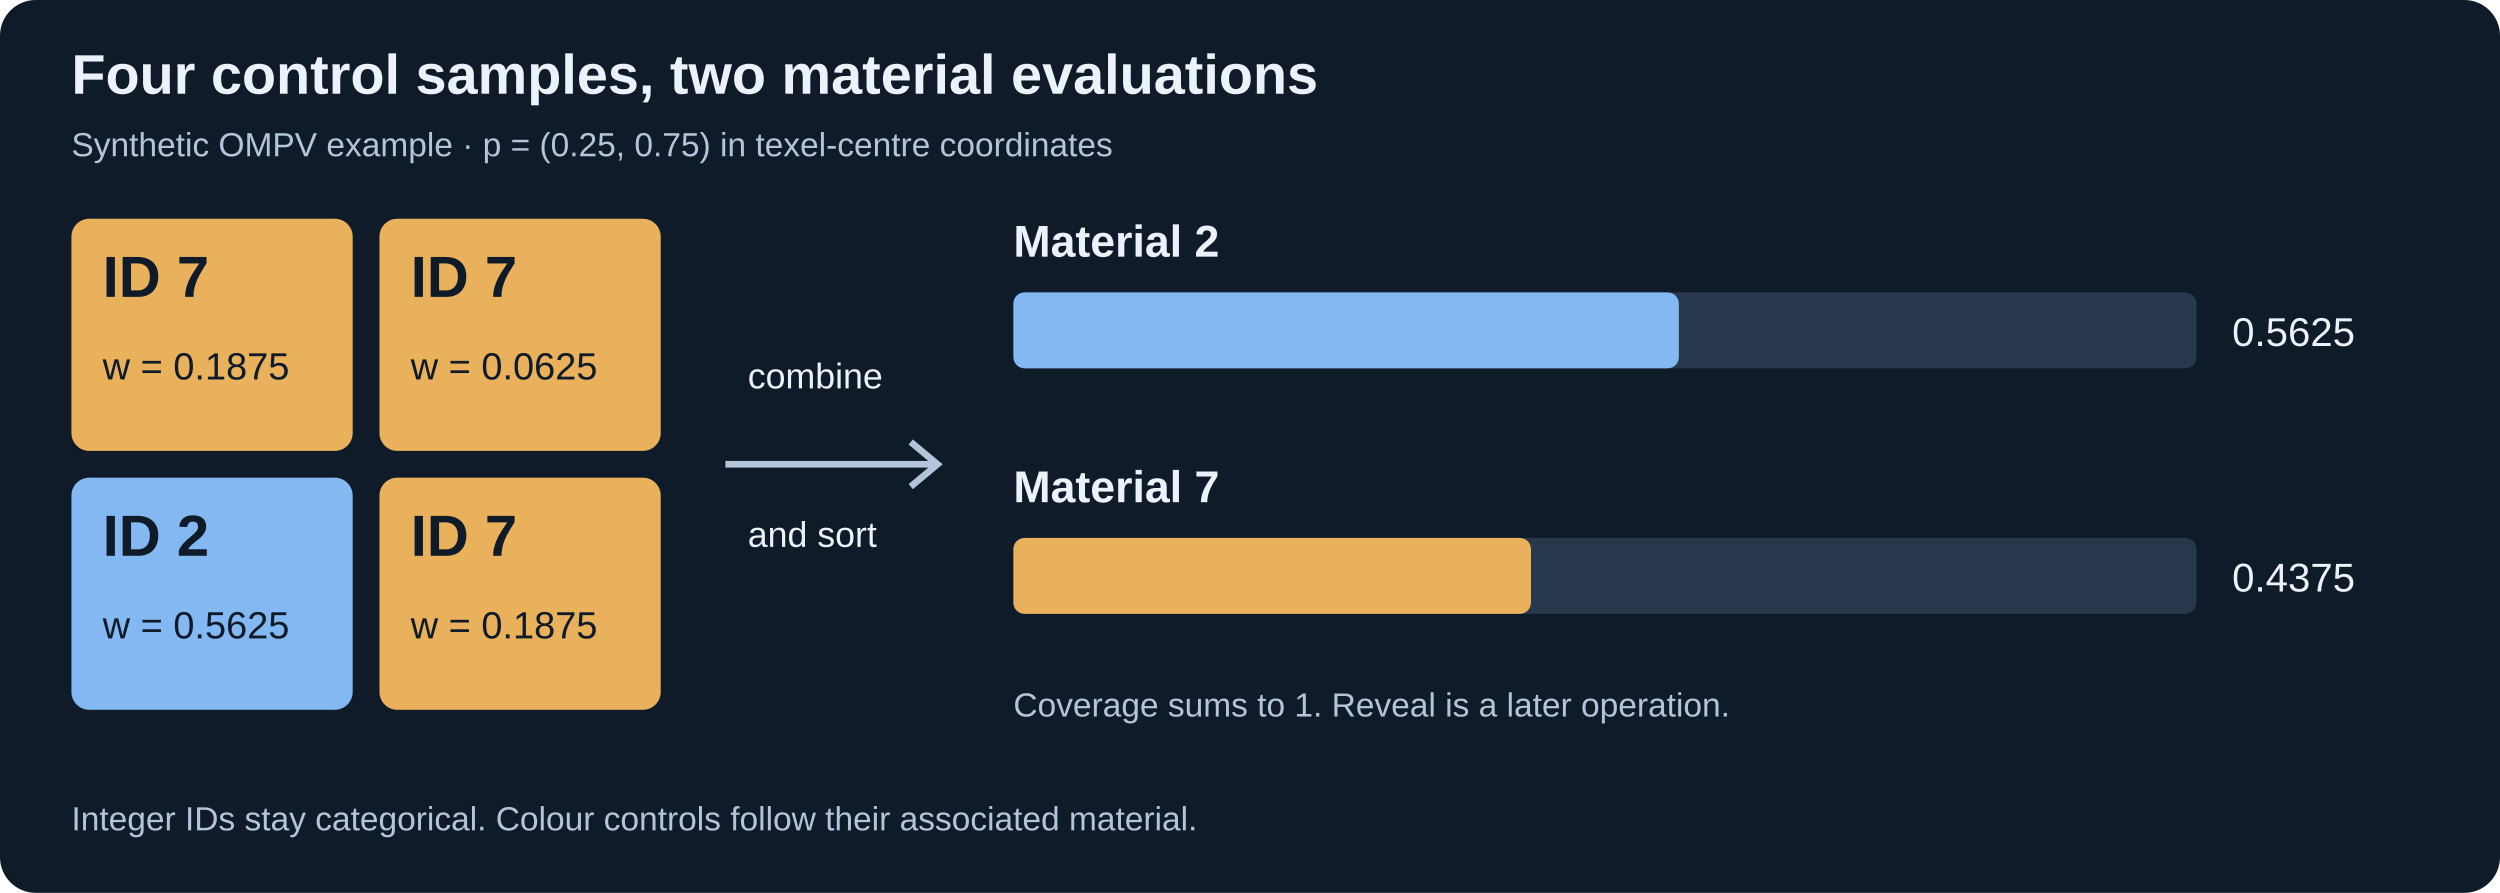
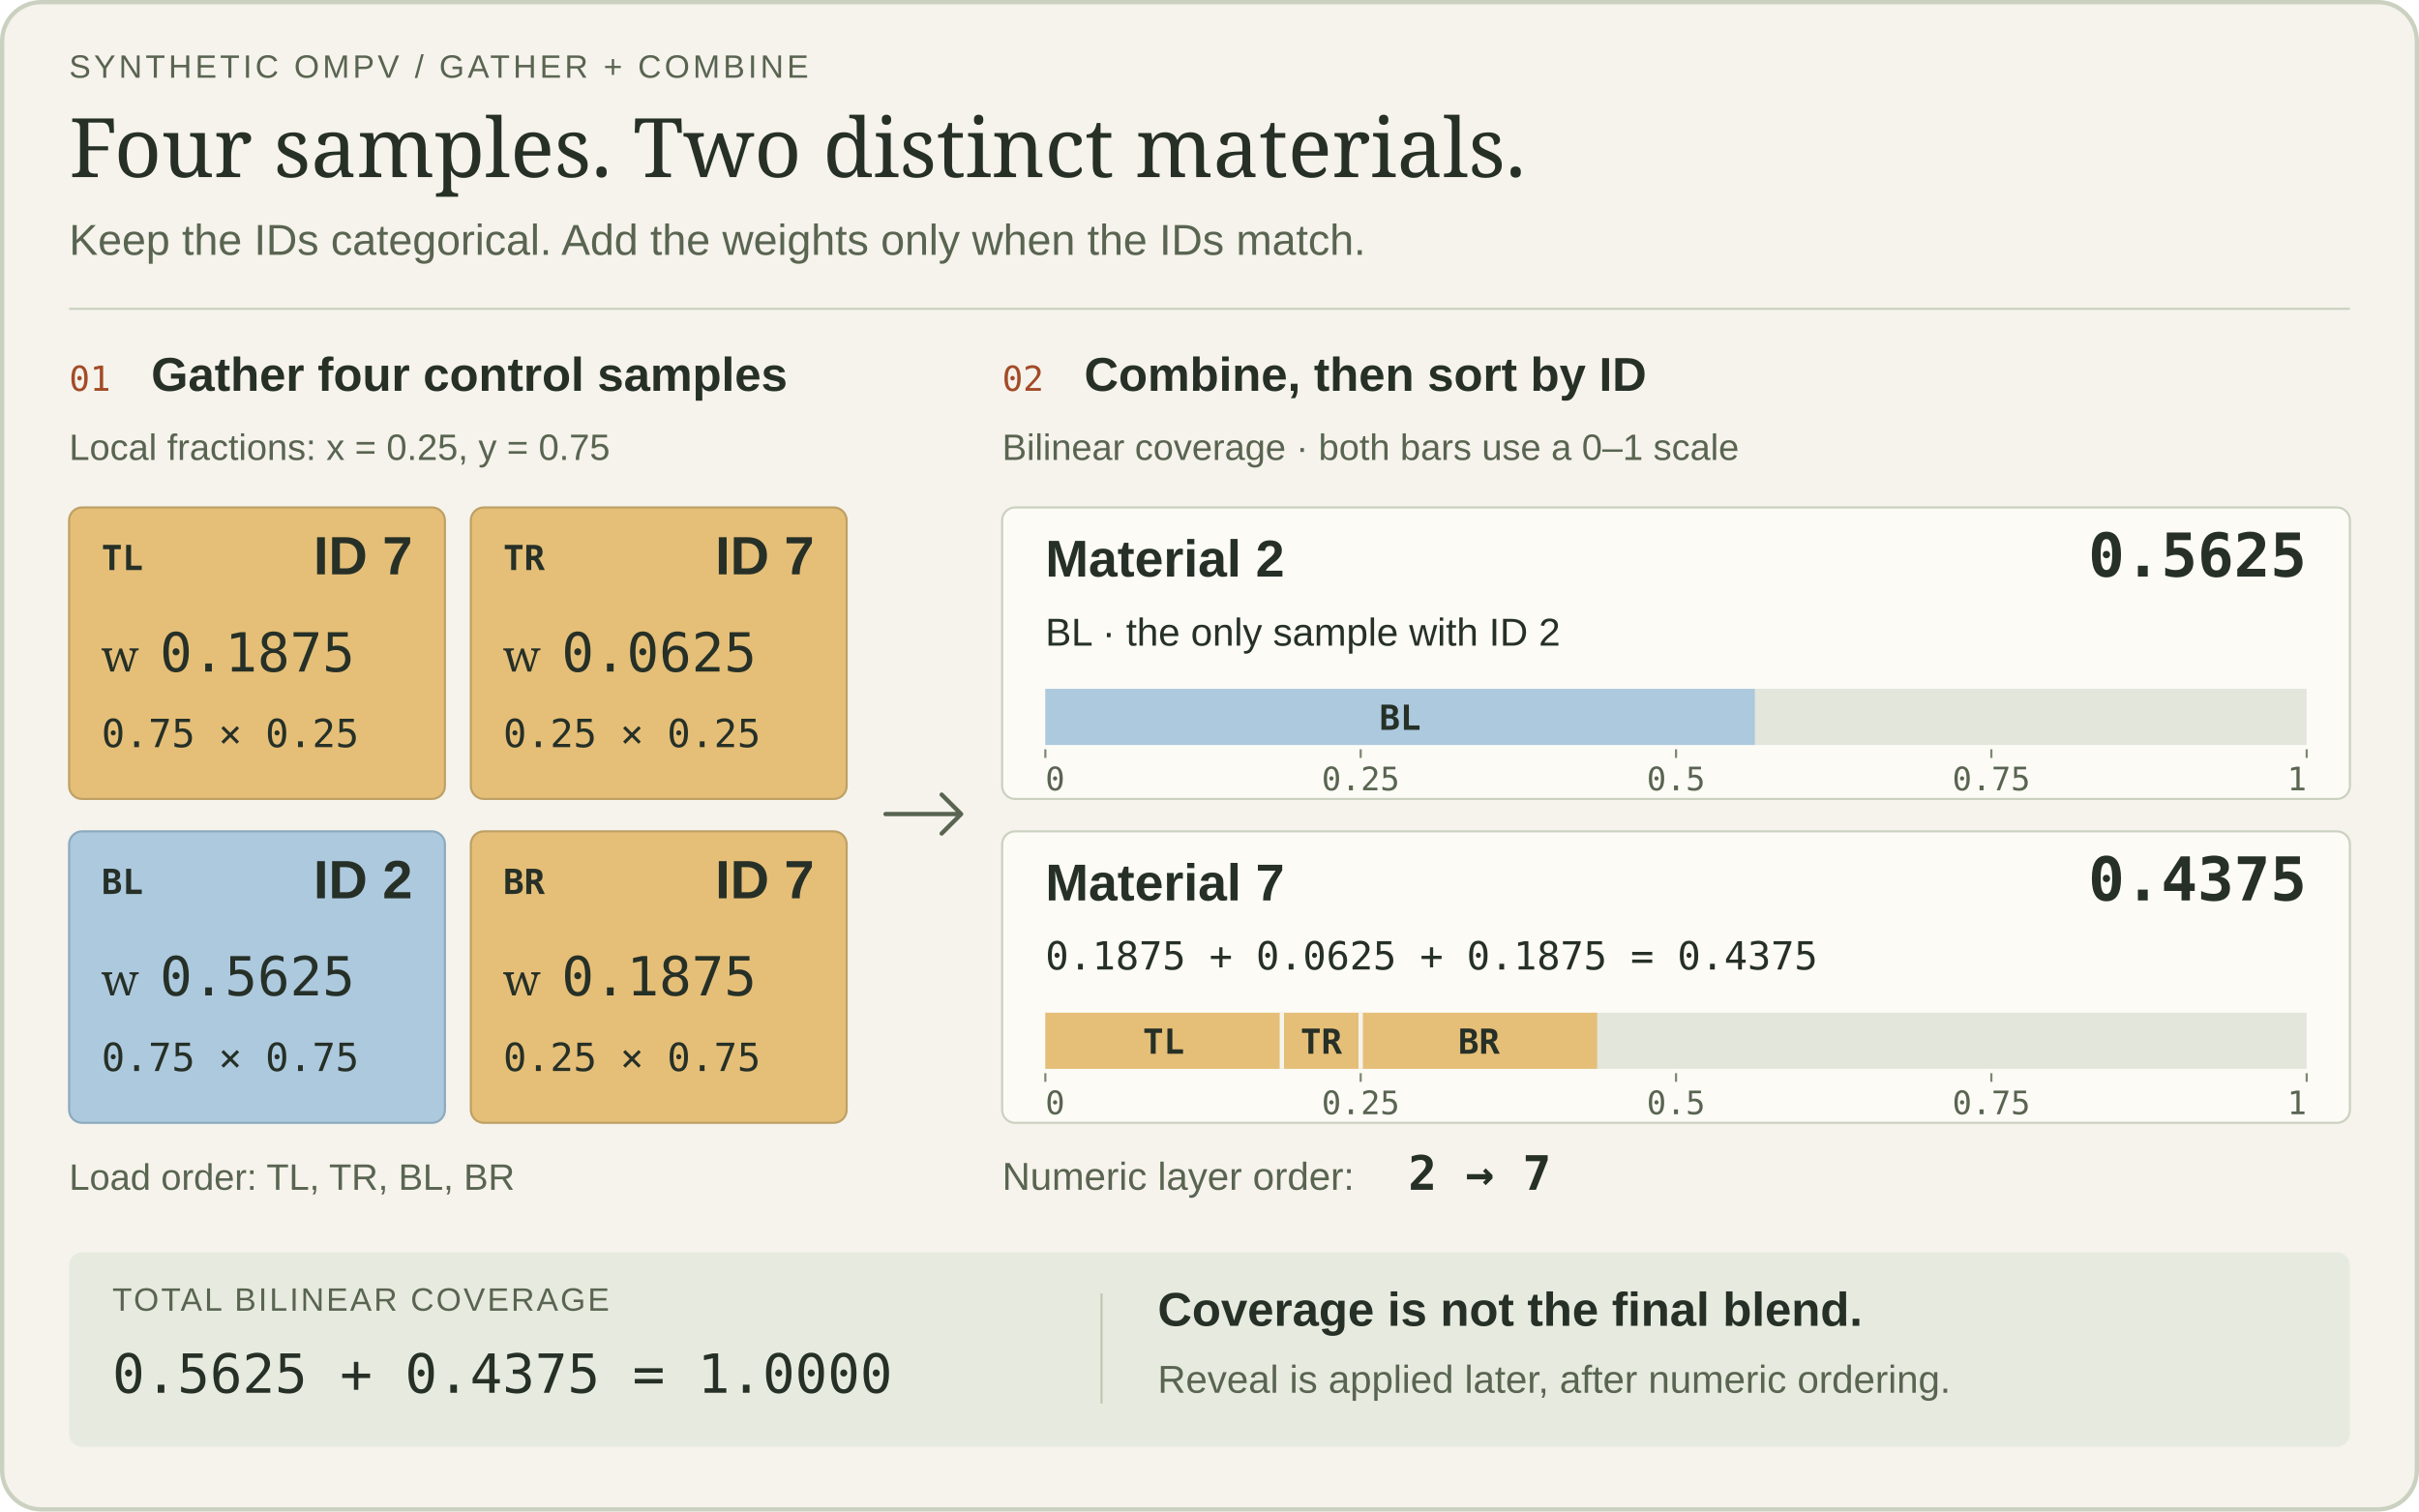
- <svg xmlns="http://www.w3.org/2000/svg" width="1120" height="400" viewBox="0 0 1120 400" role="img" aria-labelledby="title desc">
-   <rect width="1120" height="400" rx="16" fill="#101b29" />
-   <g font-family="Arial, sans-serif" fill="#ecf2fa">
-     <text x="32" y="42" font-size="25" font-weight="bold">Four control samples, two material evaluations</text>
-     <text x="32" y="70" font-size="15" fill="#b3c5da">Synthetic OMPV example · p = (0.25, 0.75) in texel-centre coordinates</text>
-     <rect x="32" y="98" width="126" height="104" rx="8" fill="#eab15c" />
-     <text x="46" y="133" font-size="26" fill="#101b29" font-weight="bold">ID 7</text>
-     <text x="46" y="170" font-size="17" fill="#101b29">w = 0.1875</text>
-     <rect x="170" y="98" width="126" height="104" rx="8" fill="#eab15c" />
-     <text x="184" y="133" font-size="26" fill="#101b29" font-weight="bold">ID 7</text>
-     <text x="184" y="170" font-size="17" fill="#101b29">w = 0.0625</text>
-     <rect x="32" y="214" width="126" height="104" rx="8" fill="#83b8f2" />
-     <text x="46" y="249" font-size="26" fill="#101b29" font-weight="bold">ID 2</text>
-     <text x="46" y="286" font-size="17" fill="#101b29">w = 0.5625</text>
-     <rect x="170" y="214" width="126" height="104" rx="8" fill="#eab15c" />
-     <text x="184" y="249" font-size="26" fill="#101b29" font-weight="bold">ID 7</text>
-     <text x="184" y="286" font-size="17" fill="#101b29">w = 0.1875</text>
-     <path d="M325 208 H420 M408 198 L420 208 L408 218" stroke="#b3c5da" stroke-width="3" fill="none" />
-     <text x="335" y="174" font-size="16">combine</text>
-     <text x="335" y="245" font-size="16">and sort</text>
-     <text x="454" y="115" font-size="20" font-weight="bold">Material 2</text>
-     <rect x="454" y="131" width="530" height="34" rx="5" fill="#27384d" />
-     <rect x="454" y="131" width="298.125" height="34" rx="5" fill="#83b8f2" />
-     <text x="1000" y="155" font-size="18">0.5625</text>
-     <text x="454" y="225" font-size="20" font-weight="bold">Material 7</text>
-     <rect x="454" y="241" width="530" height="34" rx="5" fill="#27384d" />
-     <rect x="454" y="241" width="231.875" height="34" rx="5" fill="#eab15c" />
-     <text x="1000" y="265" font-size="18">0.4375</text>
-     <text x="454" y="321" font-size="15" fill="#b3c5da">Coverage sums to 1. Reveal is a later operation.</text>
-     <text x="32" y="372" font-size="15" fill="#b3c5da">Integer IDs stay categorical. Colour controls follow their associated material.</text>
-   </g>
+ <svg xmlns="http://www.w3.org/2000/svg" width="1120" height="700" viewBox="0 0 1120 700" role="img" aria-labelledby="title desc">
+   <rect x="1" y="1" width="1118" height="698" rx="18" fill="#f5f3ec" stroke="#cbd1c0" stroke-width="2" />
+   <text x="32" y="36" font-family="Arial, Helvetica, sans-serif" font-size="15" font-weight="normal" fill="#596451" text-anchor="start" letter-spacing="1.5">SYNTHETIC OMPV / GATHER + COMBINE</text>
+   <text x="32" y="82" font-family="Georgia, serif" font-size="38" font-weight="normal" fill="#263027" text-anchor="start">Four samples. Two distinct materials.</text>
+   <text x="32" y="118" font-family="Arial, Helvetica, sans-serif" font-size="20" font-weight="normal" fill="#596451" text-anchor="start">Keep the IDs categorical. Add the weights only when the IDs match.</text>
+   <path d="M32 143L1088 143" fill="none" stroke="#cbd1c0" stroke-width="1" />
+   <text x="32" y="181" font-family="Consolas, Menlo, monospace" font-size="16" font-weight="normal" fill="#a34b27" text-anchor="start">01</text>
+   <text x="70" y="181" font-family="Arial, Helvetica, sans-serif" font-size="22" font-weight="bold" fill="#263027" text-anchor="start">Gather four control samples</text>
+   <text x="32" y="213" font-family="Arial, Helvetica, sans-serif" font-size="17" font-weight="normal" fill="#596451" text-anchor="start">Local fractions: x = 0.25, y = 0.75</text>
+   <text x="464" y="181" font-family="Consolas, Menlo, monospace" font-size="16" font-weight="normal" fill="#a34b27" text-anchor="start">02</text>
+   <text x="502" y="181" font-family="Arial, Helvetica, sans-serif" font-size="22" font-weight="bold" fill="#263027" text-anchor="start">Combine, then sort by ID</text>
+   <text x="464" y="213" font-family="Arial, Helvetica, sans-serif" font-size="17" font-weight="normal" fill="#596451" text-anchor="start">Bilinear coverage · both bars use a 0–1 scale</text>
+   <rect x="32" y="235" width="174" height="135" fill="#e5bf78" stroke="#bea065" rx="6" />
+   <text x="47" y="264" font-family="Consolas, Menlo, monospace" font-size="16" font-weight="bold" fill="#263027" text-anchor="start">TL</text>
+   <text x="191" y="266" font-family="Arial, Helvetica, sans-serif" font-size="25" font-weight="bold" fill="#263027" text-anchor="end">ID 7</text>
+   <text x="47" y="311" font-family="Georgia, serif" font-size="20" font-weight="normal" fill="#263027" text-anchor="start">w</text>
+   <text x="74" y="311" font-family="Consolas, Menlo, monospace" font-size="25" font-weight="normal" fill="#263027" text-anchor="start">0.1875</text>
+   <text x="47" y="346" font-family="Consolas, Menlo, monospace" font-size="18" font-weight="normal" fill="#263027" text-anchor="start">0.75 × 0.25</text>
+   <rect x="218" y="235" width="174" height="135" fill="#e5bf78" stroke="#bea065" rx="6" />
+   <text x="233" y="264" font-family="Consolas, Menlo, monospace" font-size="16" font-weight="bold" fill="#263027" text-anchor="start">TR</text>
+   <text x="377" y="266" font-family="Arial, Helvetica, sans-serif" font-size="25" font-weight="bold" fill="#263027" text-anchor="end">ID 7</text>
+   <text x="233" y="311" font-family="Georgia, serif" font-size="20" font-weight="normal" fill="#263027" text-anchor="start">w</text>
+   <text x="260" y="311" font-family="Consolas, Menlo, monospace" font-size="25" font-weight="normal" fill="#263027" text-anchor="start">0.0625</text>
+   <text x="233" y="346" font-family="Consolas, Menlo, monospace" font-size="18" font-weight="normal" fill="#263027" text-anchor="start">0.25 × 0.25</text>
+   <rect x="32" y="385" width="174" height="135" fill="#adc9de" stroke="#8caabe" rx="6" />
+   <text x="47" y="414" font-family="Consolas, Menlo, monospace" font-size="16" font-weight="bold" fill="#263027" text-anchor="start">BL</text>
+   <text x="191" y="416" font-family="Arial, Helvetica, sans-serif" font-size="25" font-weight="bold" fill="#263027" text-anchor="end">ID 2</text>
+   <text x="47" y="461" font-family="Georgia, serif" font-size="20" font-weight="normal" fill="#263027" text-anchor="start">w</text>
+   <text x="74" y="461" font-family="Consolas, Menlo, monospace" font-size="25" font-weight="normal" fill="#263027" text-anchor="start">0.5625</text>
+   <text x="47" y="496" font-family="Consolas, Menlo, monospace" font-size="18" font-weight="normal" fill="#263027" text-anchor="start">0.75 × 0.75</text>
+   <rect x="218" y="385" width="174" height="135" fill="#e5bf78" stroke="#bea065" rx="6" />
+   <text x="233" y="414" font-family="Consolas, Menlo, monospace" font-size="16" font-weight="bold" fill="#263027" text-anchor="start">BR</text>
+   <text x="377" y="416" font-family="Arial, Helvetica, sans-serif" font-size="25" font-weight="bold" fill="#263027" text-anchor="end">ID 7</text>
+   <text x="233" y="461" font-family="Georgia, serif" font-size="20" font-weight="normal" fill="#263027" text-anchor="start">w</text>
+   <text x="260" y="461" font-family="Consolas, Menlo, monospace" font-size="25" font-weight="normal" fill="#263027" text-anchor="start">0.1875</text>
+   <text x="233" y="496" font-family="Consolas, Menlo, monospace" font-size="18" font-weight="normal" fill="#263027" text-anchor="start">0.25 × 0.75</text>
+   <path d="M410 377H445m-9-9 9 9-9 9" fill="none" stroke="#596451" stroke-width="2" stroke-linecap="round" stroke-linejoin="round" />
+   <rect x="464" y="235" width="624" height="135" fill="#fcfbf6" stroke="#cbd1c0" rx="6" />
+   <text x="484" y="267" font-family="Arial, Helvetica, sans-serif" font-size="24" font-weight="bold" fill="#263027" text-anchor="start">Material 2</text>
+   <text x="1068" y="267" font-family="Consolas, Menlo, monospace" font-size="28" font-weight="bold" fill="#263027" text-anchor="end">0.5625</text>
+   <text x="484" y="299" font-family="Arial, Helvetica, sans-serif" font-size="18" font-weight="normal" fill="#263027" text-anchor="start">BL · the only sample with ID 2</text>
+   <rect x="484" y="319" width="584" height="26" fill="#e3e6db" />
+   <rect x="484" y="319" width="328.5" height="26" fill="#adc9de" />
+   <text x="648.25" y="338" font-family="Consolas, Menlo, monospace" font-size="16" font-weight="bold" fill="#263027" text-anchor="middle">BL</text>
+   <path d="M484 347L484 351" fill="none" stroke="#7c8970" stroke-width="1" />
+   <text x="484" y="366" font-family="Consolas, Menlo, monospace" font-size="15" font-weight="normal" fill="#596451" text-anchor="start">0</text>
+   <path d="M630 347L630 351" fill="none" stroke="#7c8970" stroke-width="1" />
+   <text x="630.0" y="366" font-family="Consolas, Menlo, monospace" font-size="15" font-weight="normal" fill="#596451" text-anchor="middle">0.25</text>
+   <path d="M776 347L776 351" fill="none" stroke="#7c8970" stroke-width="1" />
+   <text x="776.0" y="366" font-family="Consolas, Menlo, monospace" font-size="15" font-weight="normal" fill="#596451" text-anchor="middle">0.5</text>
+   <path d="M922 347L922 351" fill="none" stroke="#7c8970" stroke-width="1" />
+   <text x="922.0" y="366" font-family="Consolas, Menlo, monospace" font-size="15" font-weight="normal" fill="#596451" text-anchor="middle">0.75</text>
+   <path d="M1068 347L1068 351" fill="none" stroke="#7c8970" stroke-width="1" />
+   <text x="1068" y="366" font-family="Consolas, Menlo, monospace" font-size="15" font-weight="normal" fill="#596451" text-anchor="end">1</text>
+   <rect x="464" y="385" width="624" height="135" fill="#fcfbf6" stroke="#cbd1c0" rx="6" />
+   <text x="484" y="417" font-family="Arial, Helvetica, sans-serif" font-size="24" font-weight="bold" fill="#263027" text-anchor="start">Material 7</text>
+   <text x="1068" y="417" font-family="Consolas, Menlo, monospace" font-size="28" font-weight="bold" fill="#263027" text-anchor="end">0.4375</text>
+   <text x="484" y="449" font-family="Consolas, Menlo, monospace" font-size="18" font-weight="normal" fill="#263027" text-anchor="start">0.1875 + 0.0625 + 0.1875 = 0.4375</text>
+   <rect x="484" y="469" width="584" height="26" fill="#e3e6db" />
+   <rect x="484" y="469" width="109.5" height="26" fill="#e5bf78" />
+   <text x="538.75" y="488" font-family="Consolas, Menlo, monospace" font-size="16" font-weight="bold" fill="#263027" text-anchor="middle">TL</text>
+   <rect x="593.5" y="469" width="36.5" height="26" fill="#e5bf78" />
+   <path d="M593.5 469L593.5 495" fill="none" stroke="#f5f3ec" stroke-width="2" />
+   <text x="611.75" y="488" font-family="Consolas, Menlo, monospace" font-size="16" font-weight="bold" fill="#263027" text-anchor="middle">TR</text>
+   <rect x="630" y="469" width="109.5" height="26" fill="#e5bf78" />
+   <path d="M630 469L630 495" fill="none" stroke="#f5f3ec" stroke-width="2" />
+   <text x="684.75" y="488" font-family="Consolas, Menlo, monospace" font-size="16" font-weight="bold" fill="#263027" text-anchor="middle">BR</text>
+   <path d="M484 497L484 501" fill="none" stroke="#7c8970" stroke-width="1" />
+   <text x="484" y="516" font-family="Consolas, Menlo, monospace" font-size="15" font-weight="normal" fill="#596451" text-anchor="start">0</text>
+   <path d="M630 497L630 501" fill="none" stroke="#7c8970" stroke-width="1" />
+   <text x="630.0" y="516" font-family="Consolas, Menlo, monospace" font-size="15" font-weight="normal" fill="#596451" text-anchor="middle">0.25</text>
+   <path d="M776 497L776 501" fill="none" stroke="#7c8970" stroke-width="1" />
+   <text x="776.0" y="516" font-family="Consolas, Menlo, monospace" font-size="15" font-weight="normal" fill="#596451" text-anchor="middle">0.5</text>
+   <path d="M922 497L922 501" fill="none" stroke="#7c8970" stroke-width="1" />
+   <text x="922.0" y="516" font-family="Consolas, Menlo, monospace" font-size="15" font-weight="normal" fill="#596451" text-anchor="middle">0.75</text>
+   <path d="M1068 497L1068 501" fill="none" stroke="#7c8970" stroke-width="1" />
+   <text x="1068" y="516" font-family="Consolas, Menlo, monospace" font-size="15" font-weight="normal" fill="#596451" text-anchor="end">1</text>
+   <text x="32" y="551" font-family="Arial, Helvetica, sans-serif" font-size="17" font-weight="normal" fill="#596451" text-anchor="start">Load order: TL, TR, BL, BR</text>
+   <text x="464" y="551" font-family="Arial, Helvetica, sans-serif" font-size="18" font-weight="normal" fill="#596451" text-anchor="start">Numeric layer order:</text>
+   <text x="652" y="551" font-family="Consolas, Menlo, monospace" font-size="22" font-weight="bold" fill="#263027" text-anchor="start">2 → 7</text>
+   <rect x="32" y="580" width="1056" height="90" fill="#e7ebdf" rx="6" />
+   <text x="52" y="607" font-family="Arial, Helvetica, sans-serif" font-size="15" font-weight="normal" fill="#596451" text-anchor="start" letter-spacing="1">TOTAL BILINEAR COVERAGE</text>
+   <text x="52" y="645" font-family="Consolas, Menlo, monospace" font-size="25" font-weight="normal" fill="#263027" text-anchor="start">0.5625 + 0.4375 = 1.0000</text>
+   <path d="M510 599L510 650" fill="none" stroke="#bcc6ae" stroke-width="1" />
+   <text x="536" y="614" font-family="Arial, Helvetica, sans-serif" font-size="22" font-weight="bold" fill="#263027" text-anchor="start">Coverage is not the final blend.</text>
+   <text x="536" y="645" font-family="Arial, Helvetica, sans-serif" font-size="18" font-weight="normal" fill="#596451" text-anchor="start">Reveal is applied later, after numeric ordering.</text>
</svg>
